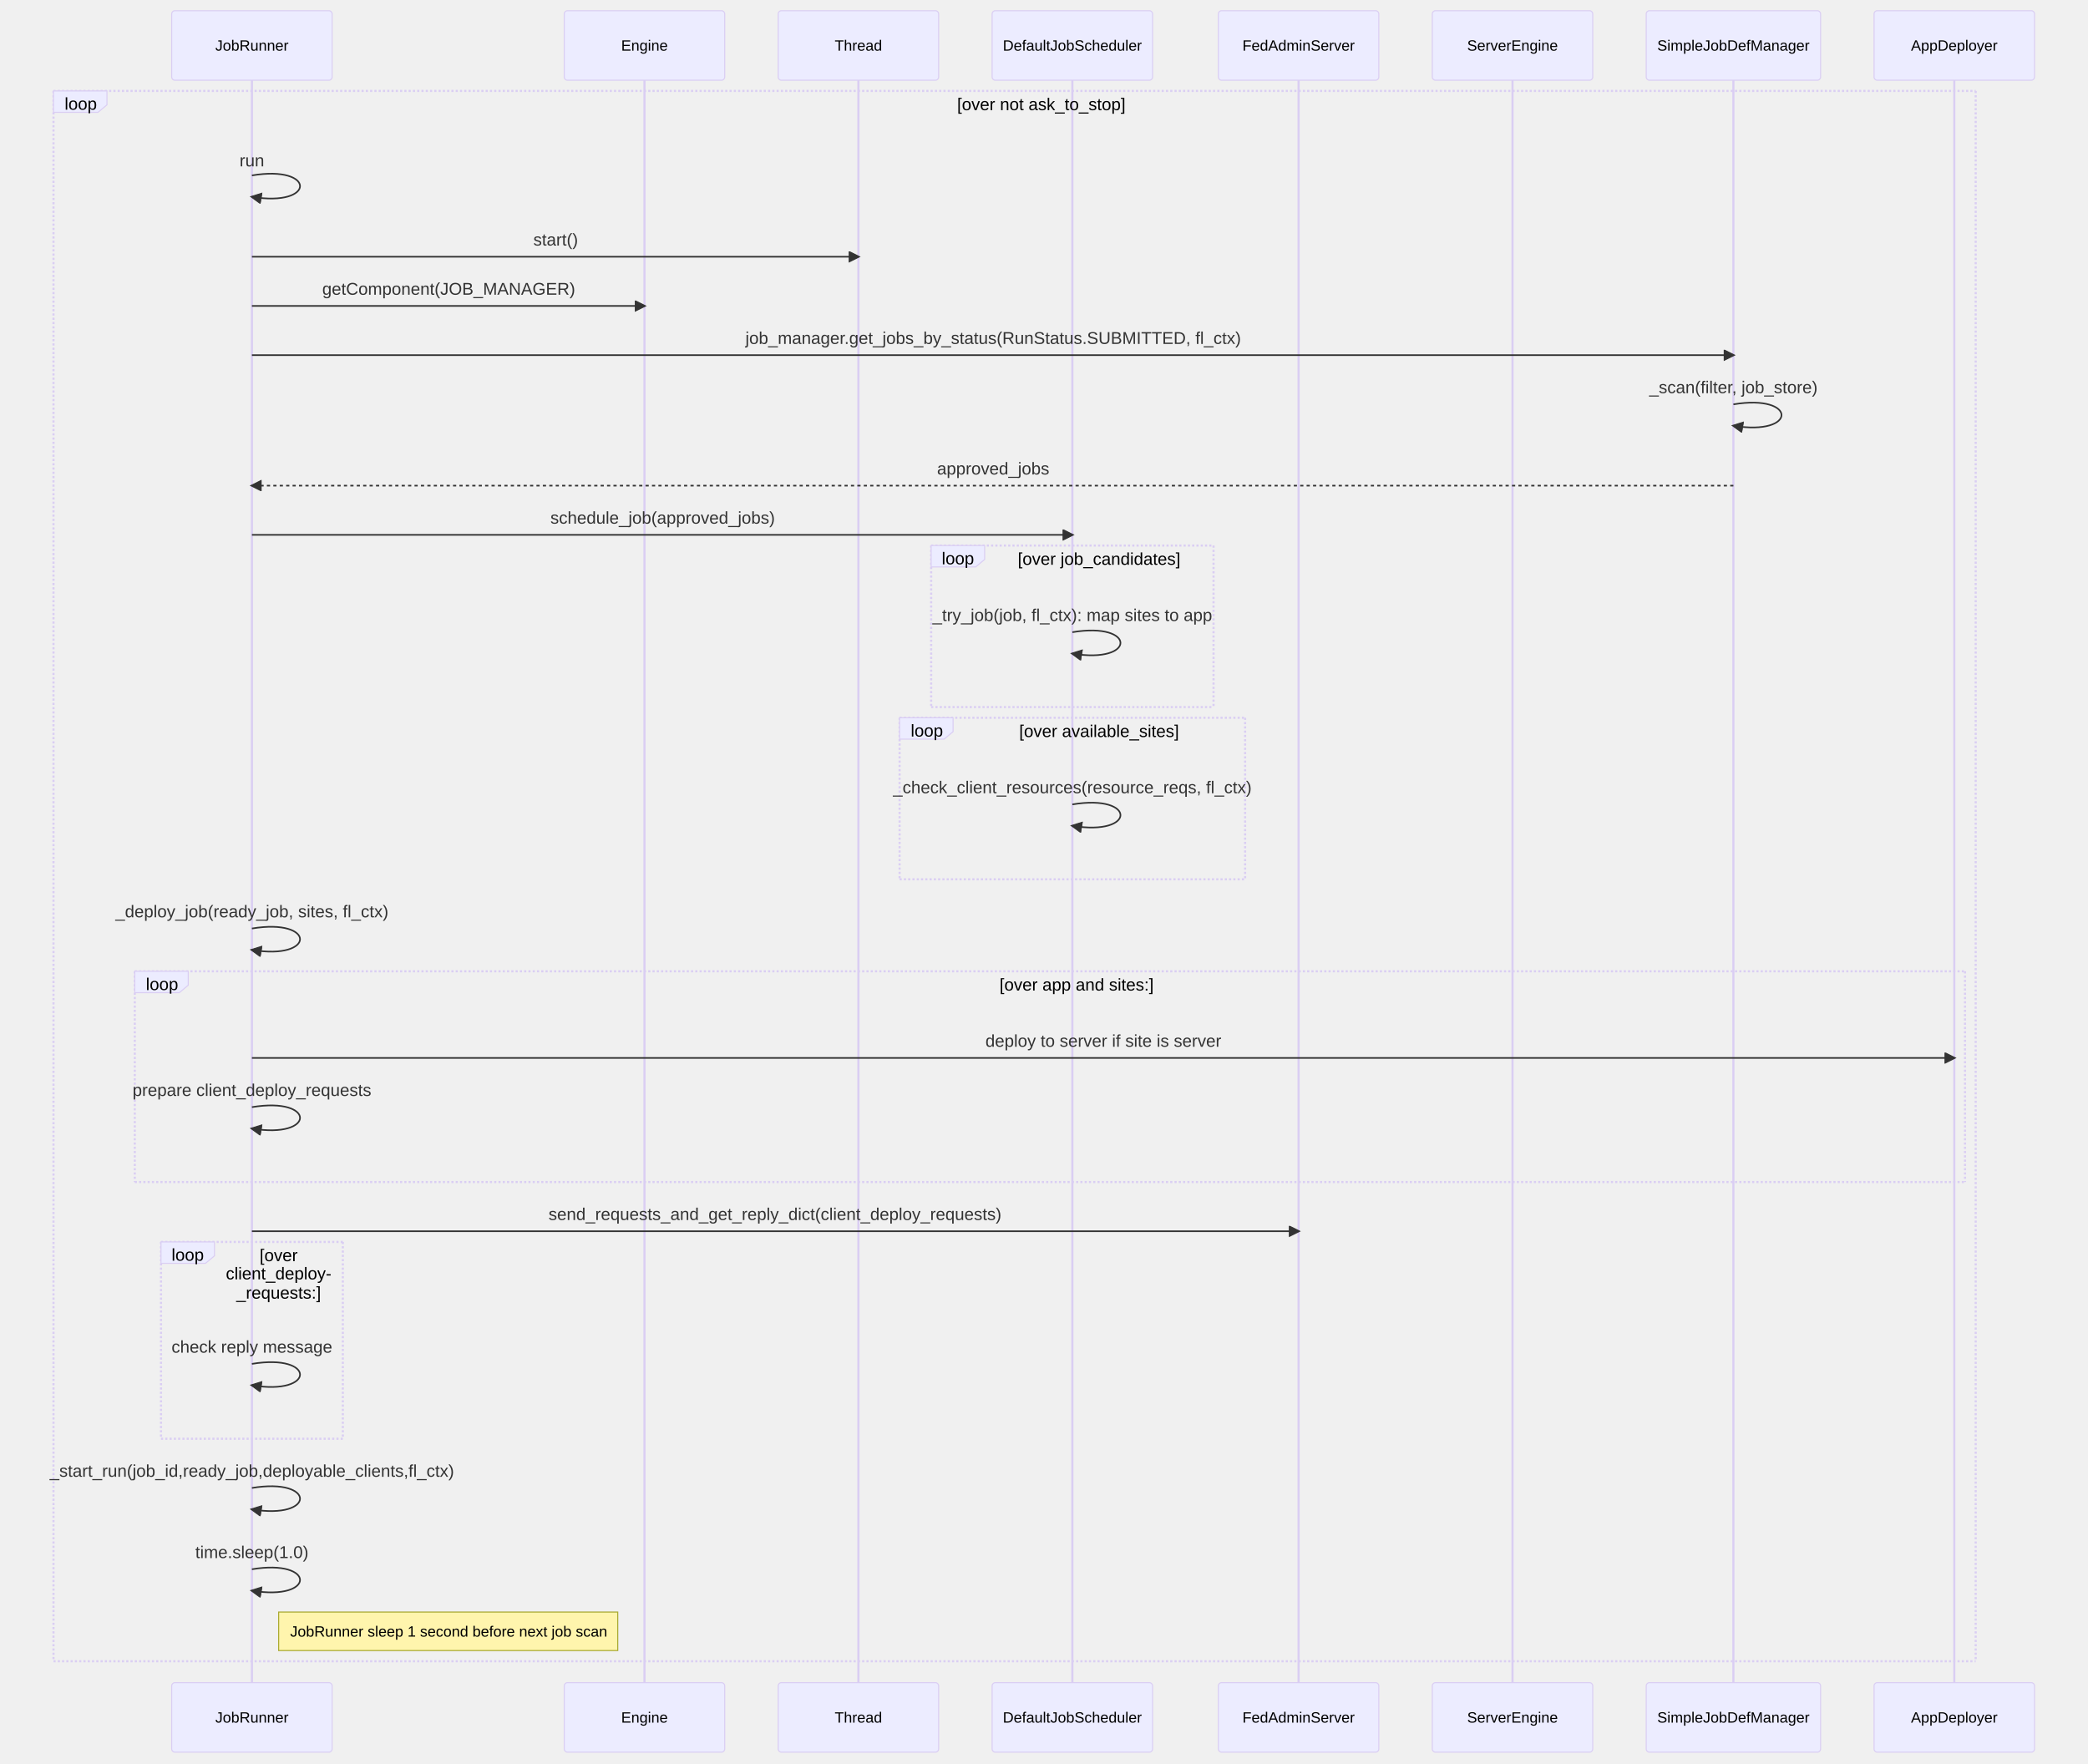
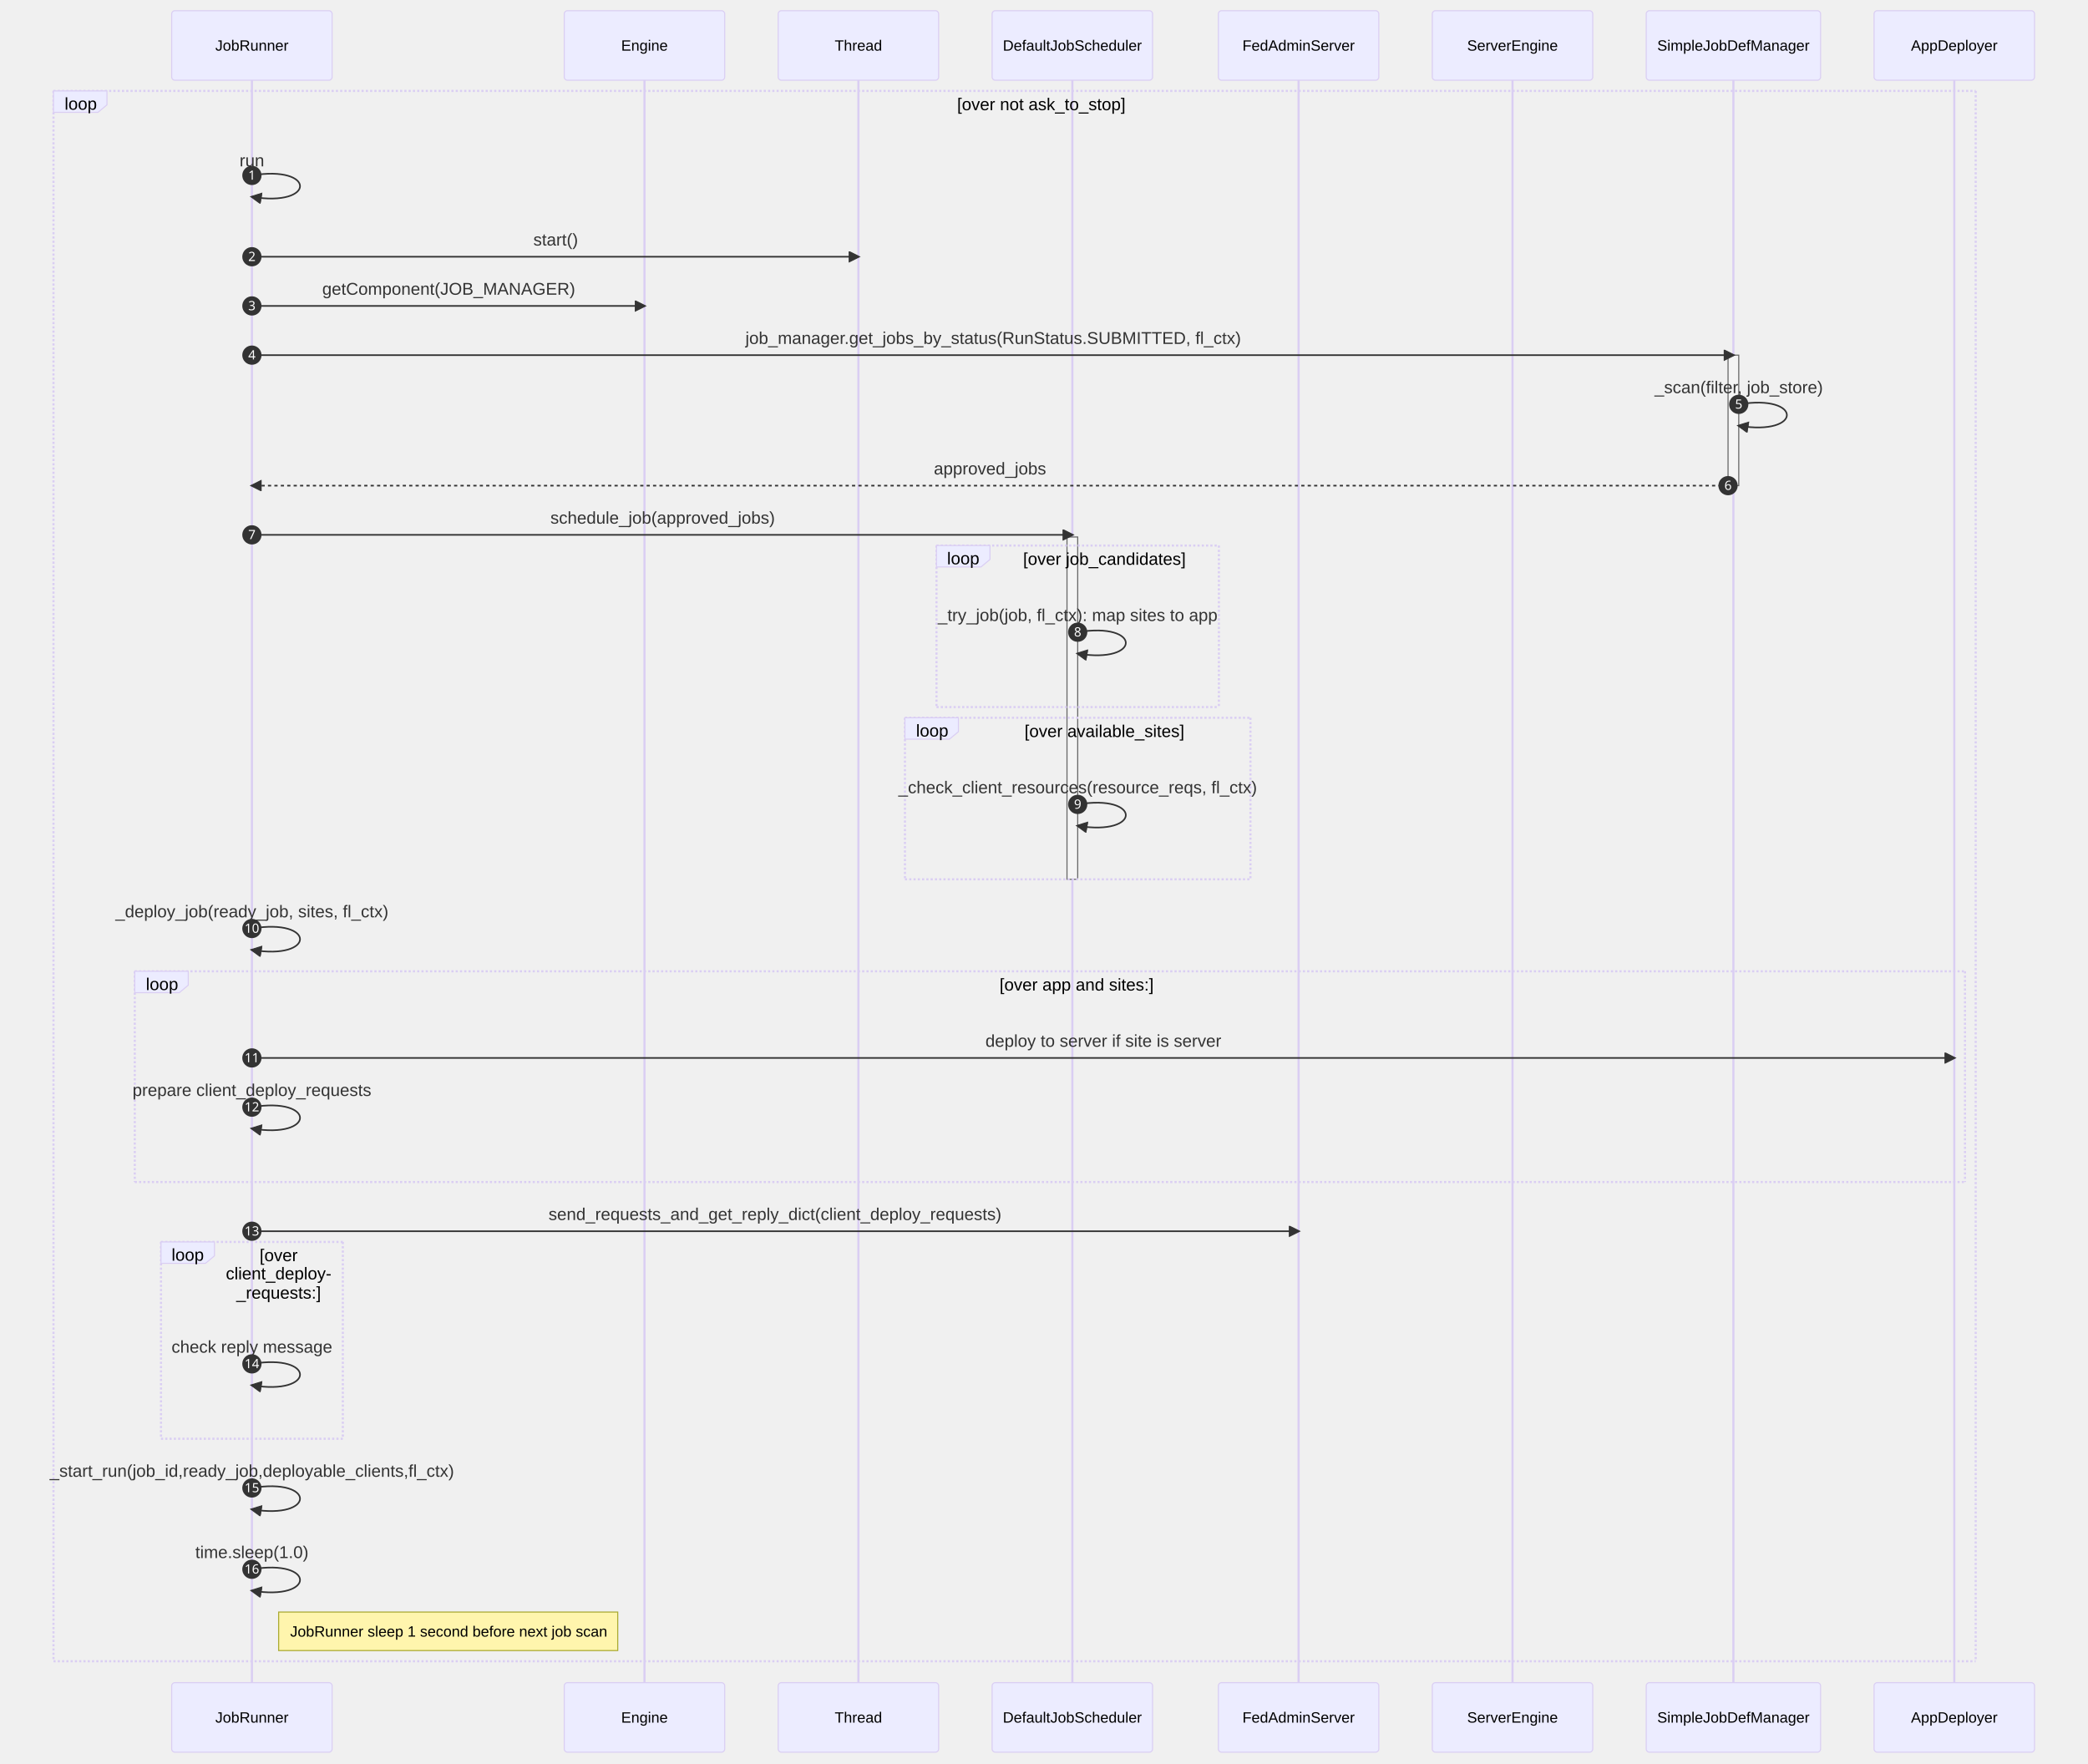
- <svg xmlns="http://www.w3.org/2000/svg" aria-labelledby="chart-title-mermaid-1664767334914 chart-desc-mermaid-1664767334914" role="img" viewBox="-160.5 -10 1952 1649" style="max-width: 1952px; background-color: white;" width="100%" id="mermaid-1664767334914">
-   <style>#mermaid-1664767334914 {font-family:"trebuchet ms",verdana,arial,sans-serif;font-size:16px;fill:#333;}#mermaid-1664767334914 .error-icon{fill:#552222;}#mermaid-1664767334914 .error-text{fill:#552222;stroke:#552222;}#mermaid-1664767334914 .edge-thickness-normal{stroke-width:2px;}#mermaid-1664767334914 .edge-thickness-thick{stroke-width:3.5px;}#mermaid-1664767334914 .edge-pattern-solid{stroke-dasharray:0;}#mermaid-1664767334914 .edge-pattern-dashed{stroke-dasharray:3;}#mermaid-1664767334914 .edge-pattern-dotted{stroke-dasharray:2;}#mermaid-1664767334914 .marker{fill:#333333;stroke:#333333;}#mermaid-1664767334914 .marker.cross{stroke:#333333;}#mermaid-1664767334914 svg{font-family:"trebuchet ms",verdana,arial,sans-serif;font-size:16px;}#mermaid-1664767334914 .actor{stroke:hsl(259.626, 59.777%, 87.902%);fill:#ECECFF;}#mermaid-1664767334914 text.actor&gt;tspan{fill:black;stroke:none;}#mermaid-1664767334914 .actor-line{stroke:grey;}#mermaid-1664767334914 .messageLine0{stroke-width:1.5;stroke-dasharray:none;stroke:#333;}#mermaid-1664767334914 .messageLine1{stroke-width:1.5;stroke-dasharray:2,2;stroke:#333;}#mermaid-1664767334914 #arrowhead path{fill:#333;stroke:#333;}#mermaid-1664767334914 .sequenceNumber{fill:white;}#mermaid-1664767334914 #sequencenumber{fill:#333;}#mermaid-1664767334914 #crosshead path{fill:#333;stroke:#333;}#mermaid-1664767334914 .messageText{fill:#333;stroke:none;}#mermaid-1664767334914 .labelBox{stroke:hsl(259.626, 59.777%, 87.902%);fill:#ECECFF;}#mermaid-1664767334914 .labelText,#mermaid-1664767334914 .labelText&gt;tspan{fill:black;stroke:none;}#mermaid-1664767334914 .loopText,#mermaid-1664767334914 .loopText&gt;tspan{fill:black;stroke:none;}#mermaid-1664767334914 .loopLine{stroke-width:2px;stroke-dasharray:2,2;stroke:hsl(259.626, 59.777%, 87.902%);fill:hsl(259.626, 59.777%, 87.902%);}#mermaid-1664767334914 .note{stroke:#aaaa33;fill:#fff5ad;}#mermaid-1664767334914 .noteText,#mermaid-1664767334914 .noteText&gt;tspan{fill:black;stroke:none;}#mermaid-1664767334914 .activation0{fill:#f4f4f4;stroke:#666;}#mermaid-1664767334914 .activation1{fill:#f4f4f4;stroke:#666;}#mermaid-1664767334914 .activation2{fill:#f4f4f4;stroke:#666;}#mermaid-1664767334914 .actorPopupMenu{position:absolute;}#mermaid-1664767334914 .actorPopupMenuPanel{position:absolute;fill:#ECECFF;box-shadow:0px 8px 16px 0px rgba(0,0,0,0.2);filter:drop-shadow(3px 5px 2px rgb(0 0 0 / 0.4));}#mermaid-1664767334914 .actor-man line{stroke:hsl(259.626, 59.777%, 87.902%);fill:#ECECFF;}#mermaid-1664767334914 .actor-man circle,#mermaid-1664767334914 line{stroke:hsl(259.626, 59.777%, 87.902%);fill:#ECECFF;stroke-width:2px;}#mermaid-1664767334914 :root{--mermaid-font-family:"trebuchet ms",verdana,arial,sans-serif;}</style>
+ <svg xmlns="http://www.w3.org/2000/svg" aria-labelledby="chart-title-mermaid-1664832236472 chart-desc-mermaid-1664832236472" role="img" viewBox="-160.5 -10 1952 1649" style="max-width: 1952px; background-color: white;" width="100%" id="mermaid-1664832236472">
+   <style>#mermaid-1664832236472 {font-family:"trebuchet ms",verdana,arial,sans-serif;font-size:16px;fill:#333;}#mermaid-1664832236472 .error-icon{fill:#552222;}#mermaid-1664832236472 .error-text{fill:#552222;stroke:#552222;}#mermaid-1664832236472 .edge-thickness-normal{stroke-width:2px;}#mermaid-1664832236472 .edge-thickness-thick{stroke-width:3.5px;}#mermaid-1664832236472 .edge-pattern-solid{stroke-dasharray:0;}#mermaid-1664832236472 .edge-pattern-dashed{stroke-dasharray:3;}#mermaid-1664832236472 .edge-pattern-dotted{stroke-dasharray:2;}#mermaid-1664832236472 .marker{fill:#333333;stroke:#333333;}#mermaid-1664832236472 .marker.cross{stroke:#333333;}#mermaid-1664832236472 svg{font-family:"trebuchet ms",verdana,arial,sans-serif;font-size:16px;}#mermaid-1664832236472 .actor{stroke:hsl(259.626, 59.777%, 87.902%);fill:#ECECFF;}#mermaid-1664832236472 text.actor&gt;tspan{fill:black;stroke:none;}#mermaid-1664832236472 .actor-line{stroke:grey;}#mermaid-1664832236472 .messageLine0{stroke-width:1.5;stroke-dasharray:none;stroke:#333;}#mermaid-1664832236472 .messageLine1{stroke-width:1.5;stroke-dasharray:2,2;stroke:#333;}#mermaid-1664832236472 #arrowhead path{fill:#333;stroke:#333;}#mermaid-1664832236472 .sequenceNumber{fill:white;}#mermaid-1664832236472 #sequencenumber{fill:#333;}#mermaid-1664832236472 #crosshead path{fill:#333;stroke:#333;}#mermaid-1664832236472 .messageText{fill:#333;stroke:none;}#mermaid-1664832236472 .labelBox{stroke:hsl(259.626, 59.777%, 87.902%);fill:#ECECFF;}#mermaid-1664832236472 .labelText,#mermaid-1664832236472 .labelText&gt;tspan{fill:black;stroke:none;}#mermaid-1664832236472 .loopText,#mermaid-1664832236472 .loopText&gt;tspan{fill:black;stroke:none;}#mermaid-1664832236472 .loopLine{stroke-width:2px;stroke-dasharray:2,2;stroke:hsl(259.626, 59.777%, 87.902%);fill:hsl(259.626, 59.777%, 87.902%);}#mermaid-1664832236472 .note{stroke:#aaaa33;fill:#fff5ad;}#mermaid-1664832236472 .noteText,#mermaid-1664832236472 .noteText&gt;tspan{fill:black;stroke:none;}#mermaid-1664832236472 .activation0{fill:#f4f4f4;stroke:#666;}#mermaid-1664832236472 .activation1{fill:#f4f4f4;stroke:#666;}#mermaid-1664832236472 .activation2{fill:#f4f4f4;stroke:#666;}#mermaid-1664832236472 .actorPopupMenu{position:absolute;}#mermaid-1664832236472 .actorPopupMenuPanel{position:absolute;fill:#ECECFF;box-shadow:0px 8px 16px 0px rgba(0,0,0,0.2);filter:drop-shadow(3px 5px 2px rgb(0 0 0 / 0.4));}#mermaid-1664832236472 .actor-man line{stroke:hsl(259.626, 59.777%, 87.902%);fill:#ECECFF;}#mermaid-1664832236472 .actor-man circle,#mermaid-1664832236472 line{stroke:hsl(259.626, 59.777%, 87.902%);fill:#ECECFF;stroke-width:2px;}#mermaid-1664832236472 :root{--mermaid-font-family:"trebuchet ms",verdana,arial,sans-serif;}</style>
  <g />
  <defs>
    <symbol height="24" width="24" id="computer">
      <path d="M2 2v13h20v-13h-20zm18 11h-16v-9h16v9zm-10.228 6l.466-1h3.524l.467 1h-4.457zm14.228 3h-24l2-6h2.104l-1.33 4h18.45l-1.297-4h2.073l2 6zm-5-10h-14v-7h14v7z" transform="scale(.5)" />
    </symbol>
  </defs>
  <defs>
    <symbol clip-rule="evenodd" fill-rule="evenodd" id="database">
      <path d="M12.258.001l.256.004.255.005.253.008.251.01.249.012.247.015.246.016.242.019.241.02.239.023.236.024.233.027.231.028.229.031.225.032.223.034.22.036.217.038.214.04.211.041.208.043.205.045.201.046.198.048.194.05.191.051.187.053.183.054.18.056.175.057.172.059.168.06.163.061.16.063.155.064.15.066.074.033.073.033.071.034.07.034.069.035.068.035.067.035.066.035.064.036.064.036.062.036.06.036.06.037.058.037.058.037.055.038.055.038.053.038.052.038.051.039.05.039.048.039.047.039.045.04.044.04.043.04.041.04.04.041.039.041.037.041.036.041.034.041.033.042.032.042.03.042.029.042.027.042.026.043.024.043.023.043.021.043.02.043.018.044.017.043.015.044.013.044.012.044.011.045.009.044.007.045.006.045.004.045.002.045.001.045v17l-.001.045-.002.045-.004.045-.006.045-.007.045-.009.044-.011.045-.012.044-.013.044-.015.044-.017.043-.018.044-.02.043-.021.043-.023.043-.024.043-.026.043-.027.042-.029.042-.03.042-.032.042-.033.042-.034.041-.036.041-.037.041-.039.041-.04.041-.041.04-.043.04-.044.04-.045.04-.047.039-.048.039-.05.039-.051.039-.052.038-.053.038-.055.038-.055.038-.058.037-.058.037-.06.037-.06.036-.062.036-.064.036-.064.036-.066.035-.067.035-.068.035-.069.035-.07.034-.071.034-.073.033-.074.033-.15.066-.155.064-.16.063-.163.061-.168.06-.172.059-.175.057-.18.056-.183.054-.187.053-.191.051-.194.05-.198.048-.201.046-.205.045-.208.043-.211.041-.214.04-.217.038-.22.036-.223.034-.225.032-.229.031-.231.028-.233.027-.236.024-.239.023-.241.02-.242.019-.246.016-.247.015-.249.012-.251.01-.253.008-.255.005-.256.004-.258.001-.258-.001-.256-.004-.255-.005-.253-.008-.251-.01-.249-.012-.247-.015-.245-.016-.243-.019-.241-.02-.238-.023-.236-.024-.234-.027-.231-.028-.228-.031-.226-.032-.223-.034-.22-.036-.217-.038-.214-.04-.211-.041-.208-.043-.204-.045-.201-.046-.198-.048-.195-.05-.19-.051-.187-.053-.184-.054-.179-.056-.176-.057-.172-.059-.167-.06-.164-.061-.159-.063-.155-.064-.151-.066-.074-.033-.072-.033-.072-.034-.07-.034-.069-.035-.068-.035-.067-.035-.066-.035-.064-.036-.063-.036-.062-.036-.061-.036-.06-.037-.058-.037-.057-.037-.056-.038-.055-.038-.053-.038-.052-.038-.051-.039-.049-.039-.049-.039-.046-.039-.046-.04-.044-.04-.043-.04-.041-.04-.04-.041-.039-.041-.037-.041-.036-.041-.034-.041-.033-.042-.032-.042-.03-.042-.029-.042-.027-.042-.026-.043-.024-.043-.023-.043-.021-.043-.02-.043-.018-.044-.017-.043-.015-.044-.013-.044-.012-.044-.011-.045-.009-.044-.007-.045-.006-.045-.004-.045-.002-.045-.001-.045v-17l.001-.045.002-.045.004-.045.006-.045.007-.045.009-.044.011-.045.012-.044.013-.044.015-.044.017-.043.018-.044.02-.043.021-.043.023-.043.024-.043.026-.043.027-.042.029-.042.03-.042.032-.042.033-.042.034-.041.036-.041.037-.041.039-.041.04-.041.041-.04.043-.04.044-.04.046-.04.046-.039.049-.039.049-.039.051-.039.052-.038.053-.038.055-.038.056-.038.057-.037.058-.037.06-.037.061-.036.062-.036.063-.036.064-.036.066-.035.067-.035.068-.035.069-.035.07-.034.072-.034.072-.033.074-.033.151-.066.155-.064.159-.063.164-.061.167-.06.172-.059.176-.057.179-.056.184-.054.187-.053.19-.051.195-.05.198-.048.201-.046.204-.045.208-.043.211-.041.214-.04.217-.038.22-.036.223-.034.226-.032.228-.031.231-.028.234-.027.236-.024.238-.023.241-.02.243-.019.245-.016.247-.015.249-.012.251-.01.253-.008.255-.005.256-.004.258-.001.258.001zm-9.258 20.499v.01l.001.021.003.021.004.022.005.021.006.022.007.022.009.023.01.022.011.023.012.023.013.023.015.023.016.024.017.023.018.024.019.024.021.024.022.025.023.024.024.025.052.049.056.05.061.051.066.051.07.051.075.051.079.052.084.052.088.052.092.052.097.052.102.051.105.052.11.052.114.051.119.051.123.051.127.05.131.05.135.05.139.048.144.049.147.047.152.047.155.047.16.045.163.045.167.043.171.043.176.041.178.041.183.039.187.039.19.037.194.035.197.035.202.033.204.031.209.03.212.029.216.027.219.025.222.024.226.021.23.02.233.018.236.016.24.015.243.012.246.01.249.008.253.005.256.004.259.001.26-.001.257-.004.254-.005.25-.008.247-.011.244-.012.241-.014.237-.016.233-.018.231-.021.226-.021.224-.024.22-.026.216-.027.212-.028.21-.031.205-.031.202-.034.198-.034.194-.036.191-.037.187-.039.183-.04.179-.04.175-.042.172-.043.168-.044.163-.045.16-.046.155-.046.152-.047.148-.048.143-.049.139-.049.136-.05.131-.05.126-.05.123-.051.118-.052.114-.051.11-.052.106-.052.101-.052.096-.052.092-.052.088-.053.083-.051.079-.052.074-.052.07-.051.065-.051.06-.051.056-.05.051-.05.023-.024.023-.025.021-.024.02-.024.019-.024.018-.024.017-.024.015-.023.014-.024.013-.023.012-.023.01-.023.01-.022.008-.022.006-.022.006-.022.004-.022.004-.021.001-.021.001-.021v-4.127l-.077.055-.08.053-.083.054-.085.053-.087.052-.09.052-.093.051-.095.05-.097.05-.1.049-.102.049-.105.048-.106.047-.109.047-.111.046-.114.045-.115.045-.118.044-.12.043-.122.042-.124.042-.126.041-.128.04-.13.04-.132.038-.134.038-.135.037-.138.037-.139.035-.142.035-.143.034-.144.033-.147.032-.148.031-.15.03-.151.03-.153.029-.154.027-.156.027-.158.026-.159.025-.161.024-.162.023-.163.022-.165.021-.166.02-.167.019-.169.018-.169.017-.171.016-.173.015-.173.014-.175.013-.175.012-.177.011-.178.01-.179.008-.179.008-.181.006-.182.005-.182.004-.184.003-.184.002h-.37l-.184-.002-.184-.003-.182-.004-.182-.005-.181-.006-.179-.008-.179-.008-.178-.01-.176-.011-.176-.012-.175-.013-.173-.014-.172-.015-.171-.016-.17-.017-.169-.018-.167-.019-.166-.02-.165-.021-.163-.022-.162-.023-.161-.024-.159-.025-.157-.026-.156-.027-.155-.027-.153-.029-.151-.03-.15-.03-.148-.031-.146-.032-.145-.033-.143-.034-.141-.035-.14-.035-.137-.037-.136-.037-.134-.038-.132-.038-.13-.04-.128-.04-.126-.041-.124-.042-.122-.042-.12-.044-.117-.043-.116-.045-.113-.045-.112-.046-.109-.047-.106-.047-.105-.048-.102-.049-.1-.049-.097-.05-.095-.05-.093-.052-.09-.051-.087-.052-.085-.053-.083-.054-.08-.054-.077-.054v4.127zm0-5.654v.011l.001.021.003.021.004.021.005.022.006.022.007.022.009.022.01.022.011.023.012.023.013.023.015.024.016.023.017.024.018.024.019.024.021.024.022.024.023.025.024.024.052.05.056.05.061.05.066.051.07.051.075.052.079.051.084.052.088.052.092.052.097.052.102.052.105.052.11.051.114.051.119.052.123.05.127.051.131.05.135.049.139.049.144.048.147.048.152.047.155.046.16.045.163.045.167.044.171.042.176.042.178.04.183.04.187.038.19.037.194.036.197.034.202.033.204.032.209.03.212.028.216.027.219.025.222.024.226.022.23.02.233.018.236.016.24.014.243.012.246.01.249.008.253.006.256.003.259.001.26-.001.257-.003.254-.006.25-.008.247-.01.244-.012.241-.015.237-.016.233-.018.231-.02.226-.022.224-.024.22-.025.216-.027.212-.029.21-.03.205-.032.202-.033.198-.035.194-.036.191-.037.187-.039.183-.039.179-.041.175-.042.172-.043.168-.044.163-.045.16-.045.155-.047.152-.047.148-.048.143-.048.139-.05.136-.049.131-.05.126-.051.123-.051.118-.051.114-.052.11-.052.106-.052.101-.052.096-.052.092-.052.088-.052.083-.052.079-.052.074-.051.07-.052.065-.051.06-.05.056-.051.051-.049.023-.025.023-.024.021-.025.02-.024.019-.024.018-.024.017-.024.015-.023.014-.023.013-.024.012-.022.01-.023.01-.023.008-.022.006-.022.006-.022.004-.021.004-.022.001-.021.001-.021v-4.139l-.077.054-.08.054-.083.054-.085.052-.087.053-.09.051-.093.051-.095.051-.097.05-.1.049-.102.049-.105.048-.106.047-.109.047-.111.046-.114.045-.115.044-.118.044-.12.044-.122.042-.124.042-.126.041-.128.04-.13.039-.132.039-.134.038-.135.037-.138.036-.139.036-.142.035-.143.033-.144.033-.147.033-.148.031-.15.03-.151.03-.153.028-.154.028-.156.027-.158.026-.159.025-.161.024-.162.023-.163.022-.165.021-.166.02-.167.019-.169.018-.169.017-.171.016-.173.015-.173.014-.175.013-.175.012-.177.011-.178.009-.179.009-.179.007-.181.007-.182.005-.182.004-.184.003-.184.002h-.37l-.184-.002-.184-.003-.182-.004-.182-.005-.181-.007-.179-.007-.179-.009-.178-.009-.176-.011-.176-.012-.175-.013-.173-.014-.172-.015-.171-.016-.17-.017-.169-.018-.167-.019-.166-.02-.165-.021-.163-.022-.162-.023-.161-.024-.159-.025-.157-.026-.156-.027-.155-.028-.153-.028-.151-.03-.15-.03-.148-.031-.146-.033-.145-.033-.143-.033-.141-.035-.14-.036-.137-.036-.136-.037-.134-.038-.132-.039-.13-.039-.128-.04-.126-.041-.124-.042-.122-.043-.12-.043-.117-.044-.116-.044-.113-.046-.112-.046-.109-.046-.106-.047-.105-.048-.102-.049-.1-.049-.097-.05-.095-.051-.093-.051-.09-.051-.087-.053-.085-.052-.083-.054-.08-.054-.077-.054v4.139zm0-5.666v.011l.001.02.003.022.004.021.005.022.006.021.007.022.009.023.01.022.011.023.012.023.013.023.015.023.016.024.017.024.018.023.019.024.021.025.022.024.023.024.024.025.052.05.056.05.061.05.066.051.07.051.075.052.079.051.084.052.088.052.092.052.097.052.102.052.105.051.11.052.114.051.119.051.123.051.127.05.131.05.135.05.139.049.144.048.147.048.152.047.155.046.16.045.163.045.167.043.171.043.176.042.178.04.183.04.187.038.19.037.194.036.197.034.202.033.204.032.209.03.212.028.216.027.219.025.222.024.226.021.23.02.233.018.236.017.24.014.243.012.246.01.249.008.253.006.256.003.259.001.26-.001.257-.003.254-.006.25-.008.247-.01.244-.013.241-.014.237-.016.233-.018.231-.02.226-.022.224-.024.22-.025.216-.027.212-.029.21-.03.205-.032.202-.033.198-.035.194-.036.191-.037.187-.039.183-.039.179-.041.175-.042.172-.043.168-.044.163-.045.16-.045.155-.047.152-.047.148-.048.143-.049.139-.049.136-.049.131-.051.126-.05.123-.051.118-.052.114-.051.11-.052.106-.052.101-.052.096-.052.092-.052.088-.052.083-.052.079-.052.074-.052.07-.051.065-.051.06-.051.056-.05.051-.049.023-.025.023-.025.021-.024.02-.024.019-.024.018-.024.017-.024.015-.023.014-.024.013-.023.012-.023.01-.022.01-.023.008-.022.006-.022.006-.022.004-.022.004-.021.001-.021.001-.021v-4.153l-.077.054-.08.054-.083.053-.085.053-.087.053-.09.051-.093.051-.095.051-.097.05-.1.049-.102.048-.105.048-.106.048-.109.046-.111.046-.114.046-.115.044-.118.044-.12.043-.122.043-.124.042-.126.041-.128.04-.13.039-.132.039-.134.038-.135.037-.138.036-.139.036-.142.034-.143.034-.144.033-.147.032-.148.032-.15.03-.151.03-.153.028-.154.028-.156.027-.158.026-.159.024-.161.024-.162.023-.163.023-.165.021-.166.02-.167.019-.169.018-.169.017-.171.016-.173.015-.173.014-.175.013-.175.012-.177.01-.178.01-.179.009-.179.007-.181.006-.182.006-.182.004-.184.003-.184.001-.185.001-.185-.001-.184-.001-.184-.003-.182-.004-.182-.006-.181-.006-.179-.007-.179-.009-.178-.01-.176-.01-.176-.012-.175-.013-.173-.014-.172-.015-.171-.016-.17-.017-.169-.018-.167-.019-.166-.02-.165-.021-.163-.023-.162-.023-.161-.024-.159-.024-.157-.026-.156-.027-.155-.028-.153-.028-.151-.03-.15-.03-.148-.032-.146-.032-.145-.033-.143-.034-.141-.034-.14-.036-.137-.036-.136-.037-.134-.038-.132-.039-.13-.039-.128-.041-.126-.041-.124-.041-.122-.043-.12-.043-.117-.044-.116-.044-.113-.046-.112-.046-.109-.046-.106-.048-.105-.048-.102-.048-.1-.05-.097-.049-.095-.051-.093-.051-.09-.052-.087-.052-.085-.053-.083-.053-.08-.054-.077-.054v4.153zm8.74-8.179l-.257.004-.254.005-.25.008-.247.011-.244.012-.241.014-.237.016-.233.018-.231.021-.226.022-.224.023-.22.026-.216.027-.212.028-.21.031-.205.032-.202.033-.198.034-.194.036-.191.038-.187.038-.183.04-.179.041-.175.042-.172.043-.168.043-.163.045-.16.046-.155.046-.152.048-.148.048-.143.048-.139.049-.136.05-.131.05-.126.051-.123.051-.118.051-.114.052-.11.052-.106.052-.101.052-.096.052-.092.052-.088.052-.083.052-.079.052-.074.051-.07.052-.065.051-.06.05-.056.05-.051.05-.023.025-.023.024-.021.024-.02.025-.019.024-.018.024-.017.023-.015.024-.014.023-.013.023-.012.023-.01.023-.01.022-.008.022-.006.023-.006.021-.004.022-.004.021-.001.021-.001.021.001.021.001.021.004.021.004.022.006.021.006.023.008.022.01.022.01.023.012.023.013.023.014.023.015.024.017.023.018.024.019.024.02.025.021.024.023.024.023.025.051.05.056.05.06.05.065.051.07.052.074.051.079.052.083.052.088.052.092.052.096.052.101.052.106.052.11.052.114.052.118.051.123.051.126.051.131.05.136.05.139.049.143.048.148.048.152.048.155.046.16.046.163.045.168.043.172.043.175.042.179.041.183.04.187.038.191.038.194.036.198.034.202.033.205.032.21.031.212.028.216.027.22.026.224.023.226.022.231.021.233.018.237.016.241.014.244.012.247.011.25.008.254.005.257.004.26.001.26-.001.257-.004.254-.005.25-.008.247-.011.244-.012.241-.014.237-.016.233-.018.231-.021.226-.022.224-.023.22-.026.216-.027.212-.028.21-.031.205-.032.202-.033.198-.034.194-.036.191-.038.187-.038.183-.04.179-.041.175-.042.172-.043.168-.043.163-.045.16-.046.155-.046.152-.048.148-.048.143-.048.139-.049.136-.05.131-.05.126-.051.123-.051.118-.051.114-.052.11-.052.106-.052.101-.052.096-.052.092-.052.088-.052.083-.052.079-.052.074-.051.07-.052.065-.051.06-.05.056-.05.051-.05.023-.025.023-.024.021-.024.02-.025.019-.024.018-.024.017-.023.015-.024.014-.023.013-.023.012-.023.01-.023.01-.022.008-.022.006-.023.006-.021.004-.022.004-.021.001-.021.001-.021-.001-.021-.001-.021-.004-.021-.004-.022-.006-.021-.006-.023-.008-.022-.01-.022-.01-.023-.012-.023-.013-.023-.014-.023-.015-.024-.017-.023-.018-.024-.019-.024-.02-.025-.021-.024-.023-.024-.023-.025-.051-.05-.056-.05-.06-.05-.065-.051-.07-.052-.074-.051-.079-.052-.083-.052-.088-.052-.092-.052-.096-.052-.101-.052-.106-.052-.11-.052-.114-.052-.118-.051-.123-.051-.126-.051-.131-.05-.136-.05-.139-.049-.143-.048-.148-.048-.152-.048-.155-.046-.16-.046-.163-.045-.168-.043-.172-.043-.175-.042-.179-.041-.183-.04-.187-.038-.191-.038-.194-.036-.198-.034-.202-.033-.205-.032-.21-.031-.212-.028-.216-.027-.22-.026-.224-.023-.226-.022-.231-.021-.233-.018-.237-.016-.241-.014-.244-.012-.247-.011-.25-.008-.254-.005-.257-.004-.26-.001-.26.001z" transform="scale(.5)" />
    </symbol>
  </defs>
  <defs>
    <symbol height="24" width="24" id="clock">
      <path d="M12 2c5.514 0 10 4.486 10 10s-4.486 10-10 10-10-4.486-10-10 4.486-10 10-10zm0-2c-6.627 0-12 5.373-12 12s5.373 12 12 12 12-5.373 12-12-5.373-12-12-12zm5.848 12.459c.202.038.202.333.001.372-1.907.361-6.045 1.111-6.547 1.111-.719 0-1.301-.582-1.301-1.301 0-.512.77-5.447 1.125-7.445.034-.192.312-.181.343.014l.985 6.238 5.394 1.011z" transform="scale(.5)" />
    </symbol>
  </defs>
  <g>
    <line stroke="#999" stroke-width="0.5px" class="200" y2="1583" x2="75" y1="5" x1="75" id="actor0" />
    <g id="root-0">
      <rect class="actor" ry="3" rx="3" height="65" width="150" stroke="#666" fill="#eaeaea" y="0" x="0" />
      <text style="text-anchor: middle; font-size: 14px; font-weight: 400;" class="actor" alignment-baseline="central" dominant-baseline="central" y="32.5" x="75">
        <tspan dy="0" x="75">JobRunner</tspan>
      </text>
    </g>
  </g>
  <g>
    <line stroke="#999" stroke-width="0.5px" class="200" y2="1583" x2="442" y1="5" x1="442" id="actor1" />
    <g id="root-1">
      <rect class="actor" ry="3" rx="3" height="65" width="150" stroke="#666" fill="#eaeaea" y="0" x="367" />
      <text style="text-anchor: middle; font-size: 14px; font-weight: 400;" class="actor" alignment-baseline="central" dominant-baseline="central" y="32.5" x="442">
        <tspan dy="0" x="442">Engine</tspan>
      </text>
    </g>
  </g>
  <g>
    <line stroke="#999" stroke-width="0.5px" class="200" y2="1583" x2="642" y1="5" x1="642" id="actor2" />
    <g id="root-2">
      <rect class="actor" ry="3" rx="3" height="65" width="150" stroke="#666" fill="#eaeaea" y="0" x="567" />
      <text style="text-anchor: middle; font-size: 14px; font-weight: 400;" class="actor" alignment-baseline="central" dominant-baseline="central" y="32.5" x="642">
        <tspan dy="0" x="642">Thread</tspan>
      </text>
    </g>
  </g>
  <g>
    <line stroke="#999" stroke-width="0.5px" class="200" y2="1583" x2="842" y1="5" x1="842" id="actor3" />
    <g id="root-3">
      <rect class="actor" ry="3" rx="3" height="65" width="150" stroke="#666" fill="#eaeaea" y="0" x="767" />
      <text style="text-anchor: middle; font-size: 14px; font-weight: 400;" class="actor" alignment-baseline="central" dominant-baseline="central" y="32.5" x="842">
        <tspan dy="0" x="842">DefaultJobScheduler</tspan>
      </text>
    </g>
  </g>
  <g>
    <line stroke="#999" stroke-width="0.5px" class="200" y2="1583" x2="1053.5" y1="5" x1="1053.5" id="actor4" />
    <g id="root-4">
      <rect class="actor" ry="3" rx="3" height="65" width="150" stroke="#666" fill="#eaeaea" y="0" x="978.5" />
      <text style="text-anchor: middle; font-size: 14px; font-weight: 400;" class="actor" alignment-baseline="central" dominant-baseline="central" y="32.5" x="1053.5">
        <tspan dy="0" x="1053.5">FedAdminServer</tspan>
      </text>
    </g>
  </g>
  <g>
    <line stroke="#999" stroke-width="0.5px" class="200" y2="1583" x2="1253.5" y1="5" x1="1253.5" id="actor5" />
    <g id="root-5">
      <rect class="actor" ry="3" rx="3" height="65" width="150" stroke="#666" fill="#eaeaea" y="0" x="1178.5" />
      <text style="text-anchor: middle; font-size: 14px; font-weight: 400;" class="actor" alignment-baseline="central" dominant-baseline="central" y="32.5" x="1253.5">
        <tspan dy="0" x="1253.5">ServerEngine</tspan>
      </text>
    </g>
  </g>
  <g>
    <line stroke="#999" stroke-width="0.5px" class="200" y2="1583" x2="1460" y1="5" x1="1460" id="actor6" />
    <g id="root-6">
      <rect class="actor" ry="3" rx="3" height="65" width="163" stroke="#666" fill="#eaeaea" y="0" x="1378.5" />
      <text style="text-anchor: middle; font-size: 14px; font-weight: 400;" class="actor" alignment-baseline="central" dominant-baseline="central" y="32.5" x="1460">
        <tspan dy="0" x="1460">SimpleJobDefManager</tspan>
      </text>
    </g>
  </g>
  <g>
    <line stroke="#999" stroke-width="0.5px" class="200" y2="1583" x2="1666.5" y1="5" x1="1666.5" id="actor7" />
    <g id="root-7">
      <rect class="actor" ry="3" rx="3" height="65" width="150" stroke="#666" fill="#eaeaea" y="0" x="1591.5" />
      <text style="text-anchor: middle; font-size: 14px; font-weight: 400;" class="actor" alignment-baseline="central" dominant-baseline="central" y="32.5" x="1666.5">
        <tspan dy="0" x="1666.5">AppDeployer</tspan>
      </text>
    </g>
  </g>
  <defs>
    <marker orient="auto" markerHeight="12" markerWidth="12" markerUnits="userSpaceOnUse" refY="5" refX="9" id="arrowhead">
      <path d="M 0 0 L 10 5 L 0 10 z" />
    </marker>
  </defs>
  <defs>
    <marker refY="4" refX="16" orient="auto" markerHeight="8" markerWidth="15" id="crosshead">
      <path style="stroke-dasharray: 0, 0;" d="M 9,2 V 6 L16,4 Z" stroke-width="1px" stroke="#000000" fill="black" />
      <path style="stroke-dasharray: 0, 0;" d="M 0,1 L 6,7 M 6,1 L 0,7" stroke-width="1px" stroke="#000000" fill="none" />
    </marker>
  </defs>
  <defs>
    <marker orient="auto" markerHeight="28" markerWidth="20" refY="7" refX="18" id="filled-head">
      <path d="M 18,7 L9,13 L14,7 L9,1 Z" />
    </marker>
  </defs>
  <defs>
    <marker orient="auto" markerHeight="40" markerWidth="60" refY="15" refX="15" id="sequencenumber">
      <circle r="6" cy="15" cx="15" />
    </marker>
  </defs>
  <g>
-     <line class="loopLine" y2="500" x2="974" y1="500" x1="710" />
-     <line class="loopLine" y2="651" x2="974" y1="500" x1="974" />
-     <line class="loopLine" y2="651" x2="974" y1="651" x1="710" />
-     <line class="loopLine" y2="651" x2="710" y1="500" x1="710" />
-     <polygon class="labelBox" points="710,500 760,500 760,513 751.6,520 710,520" />
-     <text style="font-size: 16px; font-weight: 400;" class="labelText" alignment-baseline="middle" dominant-baseline="middle" text-anchor="middle" y="513" x="735">loop</text>
-     <text style="font-size: 16px; font-weight: 400;" class="loopText" text-anchor="middle" y="518" x="867">
-       <tspan x="867">[over job_candidates]</tspan>
-     </text>
-   </g>
-   <g>
-     <line class="loopLine" y2="661" x2="1003.5" y1="661" x1="680.5" />
-     <line class="loopLine" y2="812" x2="1003.5" y1="661" x1="1003.5" />
-     <line class="loopLine" y2="812" x2="1003.5" y1="812" x1="680.5" />
-     <line class="loopLine" y2="812" x2="680.5" y1="661" x1="680.5" />
-     <polygon class="labelBox" points="680.5,661 730.5,661 730.5,674 722.1,681 680.5,681" />
-     <text style="font-size: 16px; font-weight: 400;" class="labelText" alignment-baseline="middle" dominant-baseline="middle" text-anchor="middle" y="674" x="706">loop</text>
-     <text style="font-size: 16px; font-weight: 400;" class="loopText" text-anchor="middle" y="679" x="867">
-       <tspan x="867">[over available_sites]</tspan>
+     <rect class="activation0" ry="0" rx="0" height="122" width="10" stroke="#666" fill="#EDF2AE" y="322" x="1455" />
+   </g>
+   <g>
+     <rect class="activation0" ry="0" rx="0" height="320" width="10" stroke="#666" fill="#EDF2AE" y="492" x="837" />
+   </g>
+   <g>
+     <line class="loopLine" y2="500" x2="979" y1="500" x1="715" />
+     <line class="loopLine" y2="651" x2="979" y1="500" x1="979" />
+     <line class="loopLine" y2="651" x2="979" y1="651" x1="715" />
+     <line class="loopLine" y2="651" x2="715" y1="500" x1="715" />
+     <polygon class="labelBox" points="715,500 765,500 765,513 756.6,520 715,520" />
+     <text style="font-size: 16px; font-weight: 400;" class="labelText" alignment-baseline="middle" dominant-baseline="middle" text-anchor="middle" y="513" x="740">loop</text>
+     <text style="font-size: 16px; font-weight: 400;" class="loopText" text-anchor="middle" y="518" x="872">
+       <tspan x="872">[over job_candidates]</tspan>
+     </text>
+   </g>
+   <g>
+     <line class="loopLine" y2="661" x2="1008.5" y1="661" x1="685.5" />
+     <line class="loopLine" y2="812" x2="1008.5" y1="661" x1="1008.5" />
+     <line class="loopLine" y2="812" x2="1008.5" y1="812" x1="685.5" />
+     <line class="loopLine" y2="812" x2="685.5" y1="661" x1="685.5" />
+     <polygon class="labelBox" points="685.5,661 735.5,661 735.5,674 727.1,681 685.5,681" />
+     <text style="font-size: 16px; font-weight: 400;" class="labelText" alignment-baseline="middle" dominant-baseline="middle" text-anchor="middle" y="674" x="711">loop</text>
+     <text style="font-size: 16px; font-weight: 400;" class="loopText" text-anchor="middle" y="679" x="872">
+       <tspan x="872">[over available_sites]</tspan>
    </text>
  </g>
  <g>
    <line class="loopLine" y2="898" x2="1676.5" y1="898" x1="-34.5" />
    <line class="loopLine" y2="1095" x2="1676.5" y1="898" x1="1676.5" />
    <line class="loopLine" y2="1095" x2="1676.5" y1="1095" x1="-34.5" />
    <line class="loopLine" y2="1095" x2="-34.5" y1="898" x1="-34.5" />
    <polygon class="labelBox" points="-34.5,898 15.5,898 15.5,911 7.1,918 -34.5,918" />
    <text style="font-size: 16px; font-weight: 400;" class="labelText" alignment-baseline="middle" dominant-baseline="middle" text-anchor="middle" y="911" x="-9">loop</text>
    <text style="font-size: 16px; font-weight: 400;" class="loopText" text-anchor="middle" y="916" x="846">
      <tspan x="846">[over app and sites:]</tspan>
    </text>
  </g>
  <g>
    <line class="loopLine" y2="1151" x2="160" y1="1151" x1="-10" />
    <line class="loopLine" y2="1335" x2="160" y1="1151" x1="160" />
    <line class="loopLine" y2="1335" x2="160" y1="1335" x1="-10" />
    <line class="loopLine" y2="1335" x2="-10" y1="1151" x1="-10" />
    <polygon class="labelBox" points="-10,1151 40,1151 40,1164 31.6,1171 -10,1171" />
    <text style="font-size: 16px; font-weight: 400;" class="labelText" alignment-baseline="middle" dominant-baseline="middle" text-anchor="middle" y="1164" x="15">loop</text>
    <text style="font-size: 16px; font-weight: 400;" class="loopText" text-anchor="middle" y="1169" x="100">
      <tspan x="100">[over</tspan>
    </text>
    <text style="font-size: 16px; font-weight: 400;" class="loopText" text-anchor="middle" y="1186" x="100">
      <tspan x="100">client_deploy-</tspan>
    </text>
    <text style="font-size: 16px; font-weight: 400;" class="loopText" text-anchor="middle" y="1204" x="100">
      <tspan x="100">_requests:]</tspan>
    </text>
  </g>
  <g>
    <rect class="note" ry="0" rx="0" height="36" width="317" stroke="#666" fill="#EDF2AE" y="1497" x="100" />
    <text style="font-size: 14px; font-weight: 400;" dy="1em" class="noteText" alignment-baseline="middle" dominant-baseline="middle" text-anchor="middle" y="1502" x="259">
      <tspan x="259">JobRunner sleep 1 second before next job scan</tspan>
    </text>
  </g>
  <g>
    <line class="loopLine" y2="75" x2="1686.5" y1="75" x1="-110.5" />
    <line class="loopLine" y2="1543" x2="1686.5" y1="75" x1="1686.5" />
    <line class="loopLine" y2="1543" x2="1686.5" y1="1543" x1="-110.5" />
    <line class="loopLine" y2="1543" x2="-110.5" y1="75" x1="-110.5" />
    <polygon class="labelBox" points="-110.5,75 -60.5,75 -60.5,88 -68.9,95 -110.5,95" />
    <text style="font-size: 16px; font-weight: 400;" class="labelText" alignment-baseline="middle" dominant-baseline="middle" text-anchor="middle" y="88" x="-85">loop</text>
    <text style="font-size: 16px; font-weight: 400;" class="loopText" text-anchor="middle" y="93" x="813">
      <tspan x="813">[over not ask_to_stop]</tspan>
    </text>
  </g>
  <text style="font-size: 16px; font-weight: 400;" dy="1em" class="messageText" alignment-baseline="middle" dominant-baseline="middle" text-anchor="middle" y="125" x="75">run</text>
-   <path style="fill: none;" marker-end="url(#arrowhead)" stroke="none" stroke-width="2" class="messageLine0" d="M 75,154 C 135,144 135,184 75,174" />
+   <path style="fill: none;" marker-start="url(#sequencenumber)" marker-end="url(#arrowhead)" stroke="none" stroke-width="2" class="messageLine0" d="M 75,154 C 135,144 135,184 75,174" />
+   <text class="sequenceNumber" text-anchor="middle" font-size="12px" font-family="sans-serif" y="158" x="75">1</text>
  <text style="font-size: 16px; font-weight: 400;" dy="1em" class="messageText" alignment-baseline="middle" dominant-baseline="middle" text-anchor="middle" y="199" x="359">start()</text>
-   <line style="fill: none;" marker-end="url(#arrowhead)" stroke="none" stroke-width="2" class="messageLine0" y2="230" x2="642" y1="230" x1="75" />
+   <line style="fill: none;" marker-start="url(#sequencenumber)" marker-end="url(#arrowhead)" stroke="none" stroke-width="2" class="messageLine0" y2="230" x2="642" y1="230" x1="75" />
+   <text class="sequenceNumber" text-anchor="middle" font-size="12px" font-family="sans-serif" y="234" x="75">2</text>
  <text style="font-size: 16px; font-weight: 400;" dy="1em" class="messageText" alignment-baseline="middle" dominant-baseline="middle" text-anchor="middle" y="245" x="259">getComponent(JOB_MANAGER)</text>
-   <line style="fill: none;" marker-end="url(#arrowhead)" stroke="none" stroke-width="2" class="messageLine0" y2="276" x2="442" y1="276" x1="75" />
+   <line style="fill: none;" marker-start="url(#sequencenumber)" marker-end="url(#arrowhead)" stroke="none" stroke-width="2" class="messageLine0" y2="276" x2="442" y1="276" x1="75" />
+   <text class="sequenceNumber" text-anchor="middle" font-size="12px" font-family="sans-serif" y="280" x="75">3</text>
  <text style="font-size: 16px; font-weight: 400;" dy="1em" class="messageText" alignment-baseline="middle" dominant-baseline="middle" text-anchor="middle" y="291" x="768">job_manager.get_jobs_by_status(RunStatus.SUBMITTED, fl_ctx)</text>
-   <line style="fill: none;" marker-end="url(#arrowhead)" stroke="none" stroke-width="2" class="messageLine0" y2="322" x2="1460" y1="322" x1="75" />
-   <text style="font-size: 16px; font-weight: 400;" dy="1em" class="messageText" alignment-baseline="middle" dominant-baseline="middle" text-anchor="middle" y="337" x="1460">_scan(filter, job_store)</text>
-   <path style="fill: none;" marker-end="url(#arrowhead)" stroke="none" stroke-width="2" class="messageLine0" d="M 1460,368 C 1520,358 1520,398 1460,388" />
-   <text style="font-size: 16px; font-weight: 400;" dy="1em" class="messageText" alignment-baseline="middle" dominant-baseline="middle" text-anchor="middle" y="413" x="768">approved_jobs</text>
-   <line style="stroke-dasharray: 3, 3; fill: none;" marker-end="url(#arrowhead)" stroke="none" stroke-width="2" class="messageLine1" y2="444" x2="75" y1="444" x1="1460" />
+   <line style="fill: none;" marker-start="url(#sequencenumber)" marker-end="url(#arrowhead)" stroke="none" stroke-width="2" class="messageLine0" y2="322" x2="1460" y1="322" x1="75" />
+   <text class="sequenceNumber" text-anchor="middle" font-size="12px" font-family="sans-serif" y="326" x="75">4</text>
+   <text style="font-size: 16px; font-weight: 400;" dy="1em" class="messageText" alignment-baseline="middle" dominant-baseline="middle" text-anchor="middle" y="337" x="1465">_scan(filter, job_store)</text>
+   <path style="fill: none;" marker-start="url(#sequencenumber)" marker-end="url(#arrowhead)" stroke="none" stroke-width="2" class="messageLine0" d="M 1465,368 C 1525,358 1525,398 1465,388" />
+   <text class="sequenceNumber" text-anchor="middle" font-size="12px" font-family="sans-serif" y="372" x="1465">5</text>
+   <text style="font-size: 16px; font-weight: 400;" dy="1em" class="messageText" alignment-baseline="middle" dominant-baseline="middle" text-anchor="middle" y="413" x="765">approved_jobs</text>
+   <line style="stroke-dasharray: 3, 3; fill: none;" marker-start="url(#sequencenumber)" marker-end="url(#arrowhead)" stroke="none" stroke-width="2" class="messageLine1" y2="444" x2="75" y1="444" x1="1455" />
+   <text class="sequenceNumber" text-anchor="middle" font-size="12px" font-family="sans-serif" y="448" x="1455">6</text>
  <text style="font-size: 16px; font-weight: 400;" dy="1em" class="messageText" alignment-baseline="middle" dominant-baseline="middle" text-anchor="middle" y="459" x="459">schedule_job(approved_jobs)</text>
-   <line style="fill: none;" marker-end="url(#arrowhead)" stroke="none" stroke-width="2" class="messageLine0" y2="490" x2="842" y1="490" x1="75" />
-   <text style="font-size: 16px; font-weight: 400;" dy="1em" class="messageText" alignment-baseline="middle" dominant-baseline="middle" text-anchor="middle" y="550" x="842">_try_job(job, fl_ctx): map sites to app</text>
-   <path style="fill: none;" marker-end="url(#arrowhead)" stroke="none" stroke-width="2" class="messageLine0" d="M 842,581 C 902,571 902,611 842,601" />
-   <text style="font-size: 16px; font-weight: 400;" dy="1em" class="messageText" alignment-baseline="middle" dominant-baseline="middle" text-anchor="middle" y="711" x="842">_check_client_resources(resource_reqs, fl_ctx)</text>
-   <path style="fill: none;" marker-end="url(#arrowhead)" stroke="none" stroke-width="2" class="messageLine0" d="M 842,742 C 902,732 902,772 842,762" />
+   <line style="fill: none;" marker-start="url(#sequencenumber)" marker-end="url(#arrowhead)" stroke="none" stroke-width="2" class="messageLine0" y2="490" x2="842" y1="490" x1="75" />
+   <text class="sequenceNumber" text-anchor="middle" font-size="12px" font-family="sans-serif" y="494" x="75">7</text>
+   <text style="font-size: 16px; font-weight: 400;" dy="1em" class="messageText" alignment-baseline="middle" dominant-baseline="middle" text-anchor="middle" y="550" x="847">_try_job(job, fl_ctx): map sites to app</text>
+   <path style="fill: none;" marker-start="url(#sequencenumber)" marker-end="url(#arrowhead)" stroke="none" stroke-width="2" class="messageLine0" d="M 847,581 C 907,571 907,611 847,601" />
+   <text class="sequenceNumber" text-anchor="middle" font-size="12px" font-family="sans-serif" y="585" x="847">8</text>
+   <text style="font-size: 16px; font-weight: 400;" dy="1em" class="messageText" alignment-baseline="middle" dominant-baseline="middle" text-anchor="middle" y="711" x="847">_check_client_resources(resource_reqs, fl_ctx)</text>
+   <path style="fill: none;" marker-start="url(#sequencenumber)" marker-end="url(#arrowhead)" stroke="none" stroke-width="2" class="messageLine0" d="M 847,742 C 907,732 907,772 847,762" />
+   <text class="sequenceNumber" text-anchor="middle" font-size="12px" font-family="sans-serif" y="746" x="847">9</text>
  <text style="font-size: 16px; font-weight: 400;" dy="1em" class="messageText" alignment-baseline="middle" dominant-baseline="middle" text-anchor="middle" y="827" x="75">_deploy_job(ready_job, sites, fl_ctx)</text>
-   <path style="fill: none;" marker-end="url(#arrowhead)" stroke="none" stroke-width="2" class="messageLine0" d="M 75,858 C 135,848 135,888 75,878" />
+   <path style="fill: none;" marker-start="url(#sequencenumber)" marker-end="url(#arrowhead)" stroke="none" stroke-width="2" class="messageLine0" d="M 75,858 C 135,848 135,888 75,878" />
+   <text class="sequenceNumber" text-anchor="middle" font-size="12px" font-family="sans-serif" y="862" x="75">10</text>
  <text style="font-size: 16px; font-weight: 400;" dy="1em" class="messageText" alignment-baseline="middle" dominant-baseline="middle" text-anchor="middle" y="948" x="871">deploy to server if site is server</text>
-   <line style="fill: none;" marker-end="url(#arrowhead)" stroke="none" stroke-width="2" class="messageLine0" y2="979" x2="1666.5" y1="979" x1="75" />
+   <line style="fill: none;" marker-start="url(#sequencenumber)" marker-end="url(#arrowhead)" stroke="none" stroke-width="2" class="messageLine0" y2="979" x2="1666.5" y1="979" x1="75" />
+   <text class="sequenceNumber" text-anchor="middle" font-size="12px" font-family="sans-serif" y="983" x="75">11</text>
  <text style="font-size: 16px; font-weight: 400;" dy="1em" class="messageText" alignment-baseline="middle" dominant-baseline="middle" text-anchor="middle" y="994" x="75">prepare client_deploy_requests</text>
-   <path style="fill: none;" marker-end="url(#arrowhead)" stroke="none" stroke-width="2" class="messageLine0" d="M 75,1025 C 135,1015 135,1055 75,1045" />
+   <path style="fill: none;" marker-start="url(#sequencenumber)" marker-end="url(#arrowhead)" stroke="none" stroke-width="2" class="messageLine0" d="M 75,1025 C 135,1015 135,1055 75,1045" />
+   <text class="sequenceNumber" text-anchor="middle" font-size="12px" font-family="sans-serif" y="1029" x="75">12</text>
  <text style="font-size: 16px; font-weight: 400;" dy="1em" class="messageText" alignment-baseline="middle" dominant-baseline="middle" text-anchor="middle" y="1110" x="564">send_requests_and_get_reply_dict(client_deploy_requests)</text>
-   <line style="fill: none;" marker-end="url(#arrowhead)" stroke="none" stroke-width="2" class="messageLine0" y2="1141" x2="1053.5" y1="1141" x1="75" />
+   <line style="fill: none;" marker-start="url(#sequencenumber)" marker-end="url(#arrowhead)" stroke="none" stroke-width="2" class="messageLine0" y2="1141" x2="1053.5" y1="1141" x1="75" />
+   <text class="sequenceNumber" text-anchor="middle" font-size="12px" font-family="sans-serif" y="1145" x="75">13</text>
  <text style="font-size: 16px; font-weight: 400;" dy="1em" class="messageText" alignment-baseline="middle" dominant-baseline="middle" text-anchor="middle" y="1234" x="75">check reply message</text>
-   <path style="fill: none;" marker-end="url(#arrowhead)" stroke="none" stroke-width="2" class="messageLine0" d="M 75,1265 C 135,1255 135,1295 75,1285" />
+   <path style="fill: none;" marker-start="url(#sequencenumber)" marker-end="url(#arrowhead)" stroke="none" stroke-width="2" class="messageLine0" d="M 75,1265 C 135,1255 135,1295 75,1285" />
+   <text class="sequenceNumber" text-anchor="middle" font-size="12px" font-family="sans-serif" y="1269" x="75">14</text>
  <text style="font-size: 16px; font-weight: 400;" dy="1em" class="messageText" alignment-baseline="middle" dominant-baseline="middle" text-anchor="middle" y="1350" x="75">_start_run(job_id,ready_job,deployable_clients,fl_ctx)</text>
-   <path style="fill: none;" marker-end="url(#arrowhead)" stroke="none" stroke-width="2" class="messageLine0" d="M 75,1381 C 135,1371 135,1411 75,1401" />
+   <path style="fill: none;" marker-start="url(#sequencenumber)" marker-end="url(#arrowhead)" stroke="none" stroke-width="2" class="messageLine0" d="M 75,1381 C 135,1371 135,1411 75,1401" />
+   <text class="sequenceNumber" text-anchor="middle" font-size="12px" font-family="sans-serif" y="1385" x="75">15</text>
  <text style="font-size: 16px; font-weight: 400;" dy="1em" class="messageText" alignment-baseline="middle" dominant-baseline="middle" text-anchor="middle" y="1426" x="75">time.sleep(1.0)</text>
-   <path style="fill: none;" marker-end="url(#arrowhead)" stroke="none" stroke-width="2" class="messageLine0" d="M 75,1457 C 135,1447 135,1487 75,1477" />
+   <path style="fill: none;" marker-start="url(#sequencenumber)" marker-end="url(#arrowhead)" stroke="none" stroke-width="2" class="messageLine0" d="M 75,1457 C 135,1447 135,1487 75,1477" />
+   <text class="sequenceNumber" text-anchor="middle" font-size="12px" font-family="sans-serif" y="1461" x="75">16</text>
  <g>
    <rect class="actor" ry="3" rx="3" height="65" width="150" stroke="#666" fill="#eaeaea" y="1563" x="0" />
    <text style="text-anchor: middle; font-size: 14px; font-weight: 400;" class="actor" alignment-baseline="central" dominant-baseline="central" y="1595.5" x="75">
      <tspan dy="0" x="75">JobRunner</tspan>
    </text>
  </g>
  <g>
    <rect class="actor" ry="3" rx="3" height="65" width="150" stroke="#666" fill="#eaeaea" y="1563" x="367" />
    <text style="text-anchor: middle; font-size: 14px; font-weight: 400;" class="actor" alignment-baseline="central" dominant-baseline="central" y="1595.5" x="442">
      <tspan dy="0" x="442">Engine</tspan>
    </text>
  </g>
  <g>
    <rect class="actor" ry="3" rx="3" height="65" width="150" stroke="#666" fill="#eaeaea" y="1563" x="567" />
    <text style="text-anchor: middle; font-size: 14px; font-weight: 400;" class="actor" alignment-baseline="central" dominant-baseline="central" y="1595.5" x="642">
      <tspan dy="0" x="642">Thread</tspan>
    </text>
  </g>
  <g>
    <rect class="actor" ry="3" rx="3" height="65" width="150" stroke="#666" fill="#eaeaea" y="1563" x="767" />
    <text style="text-anchor: middle; font-size: 14px; font-weight: 400;" class="actor" alignment-baseline="central" dominant-baseline="central" y="1595.5" x="842">
      <tspan dy="0" x="842">DefaultJobScheduler</tspan>
    </text>
  </g>
  <g>
    <rect class="actor" ry="3" rx="3" height="65" width="150" stroke="#666" fill="#eaeaea" y="1563" x="978.5" />
    <text style="text-anchor: middle; font-size: 14px; font-weight: 400;" class="actor" alignment-baseline="central" dominant-baseline="central" y="1595.5" x="1053.5">
      <tspan dy="0" x="1053.5">FedAdminServer</tspan>
    </text>
  </g>
  <g>
    <rect class="actor" ry="3" rx="3" height="65" width="150" stroke="#666" fill="#eaeaea" y="1563" x="1178.5" />
    <text style="text-anchor: middle; font-size: 14px; font-weight: 400;" class="actor" alignment-baseline="central" dominant-baseline="central" y="1595.5" x="1253.5">
      <tspan dy="0" x="1253.5">ServerEngine</tspan>
    </text>
  </g>
  <g>
    <rect class="actor" ry="3" rx="3" height="65" width="163" stroke="#666" fill="#eaeaea" y="1563" x="1378.5" />
    <text style="text-anchor: middle; font-size: 14px; font-weight: 400;" class="actor" alignment-baseline="central" dominant-baseline="central" y="1595.5" x="1460">
      <tspan dy="0" x="1460">SimpleJobDefManager</tspan>
    </text>
  </g>
  <g>
    <rect class="actor" ry="3" rx="3" height="65" width="150" stroke="#666" fill="#eaeaea" y="1563" x="1591.5" />
    <text style="text-anchor: middle; font-size: 14px; font-weight: 400;" class="actor" alignment-baseline="central" dominant-baseline="central" y="1595.5" x="1666.5">
      <tspan dy="0" x="1666.5">AppDeployer</tspan>
    </text>
  </g>
</svg>
